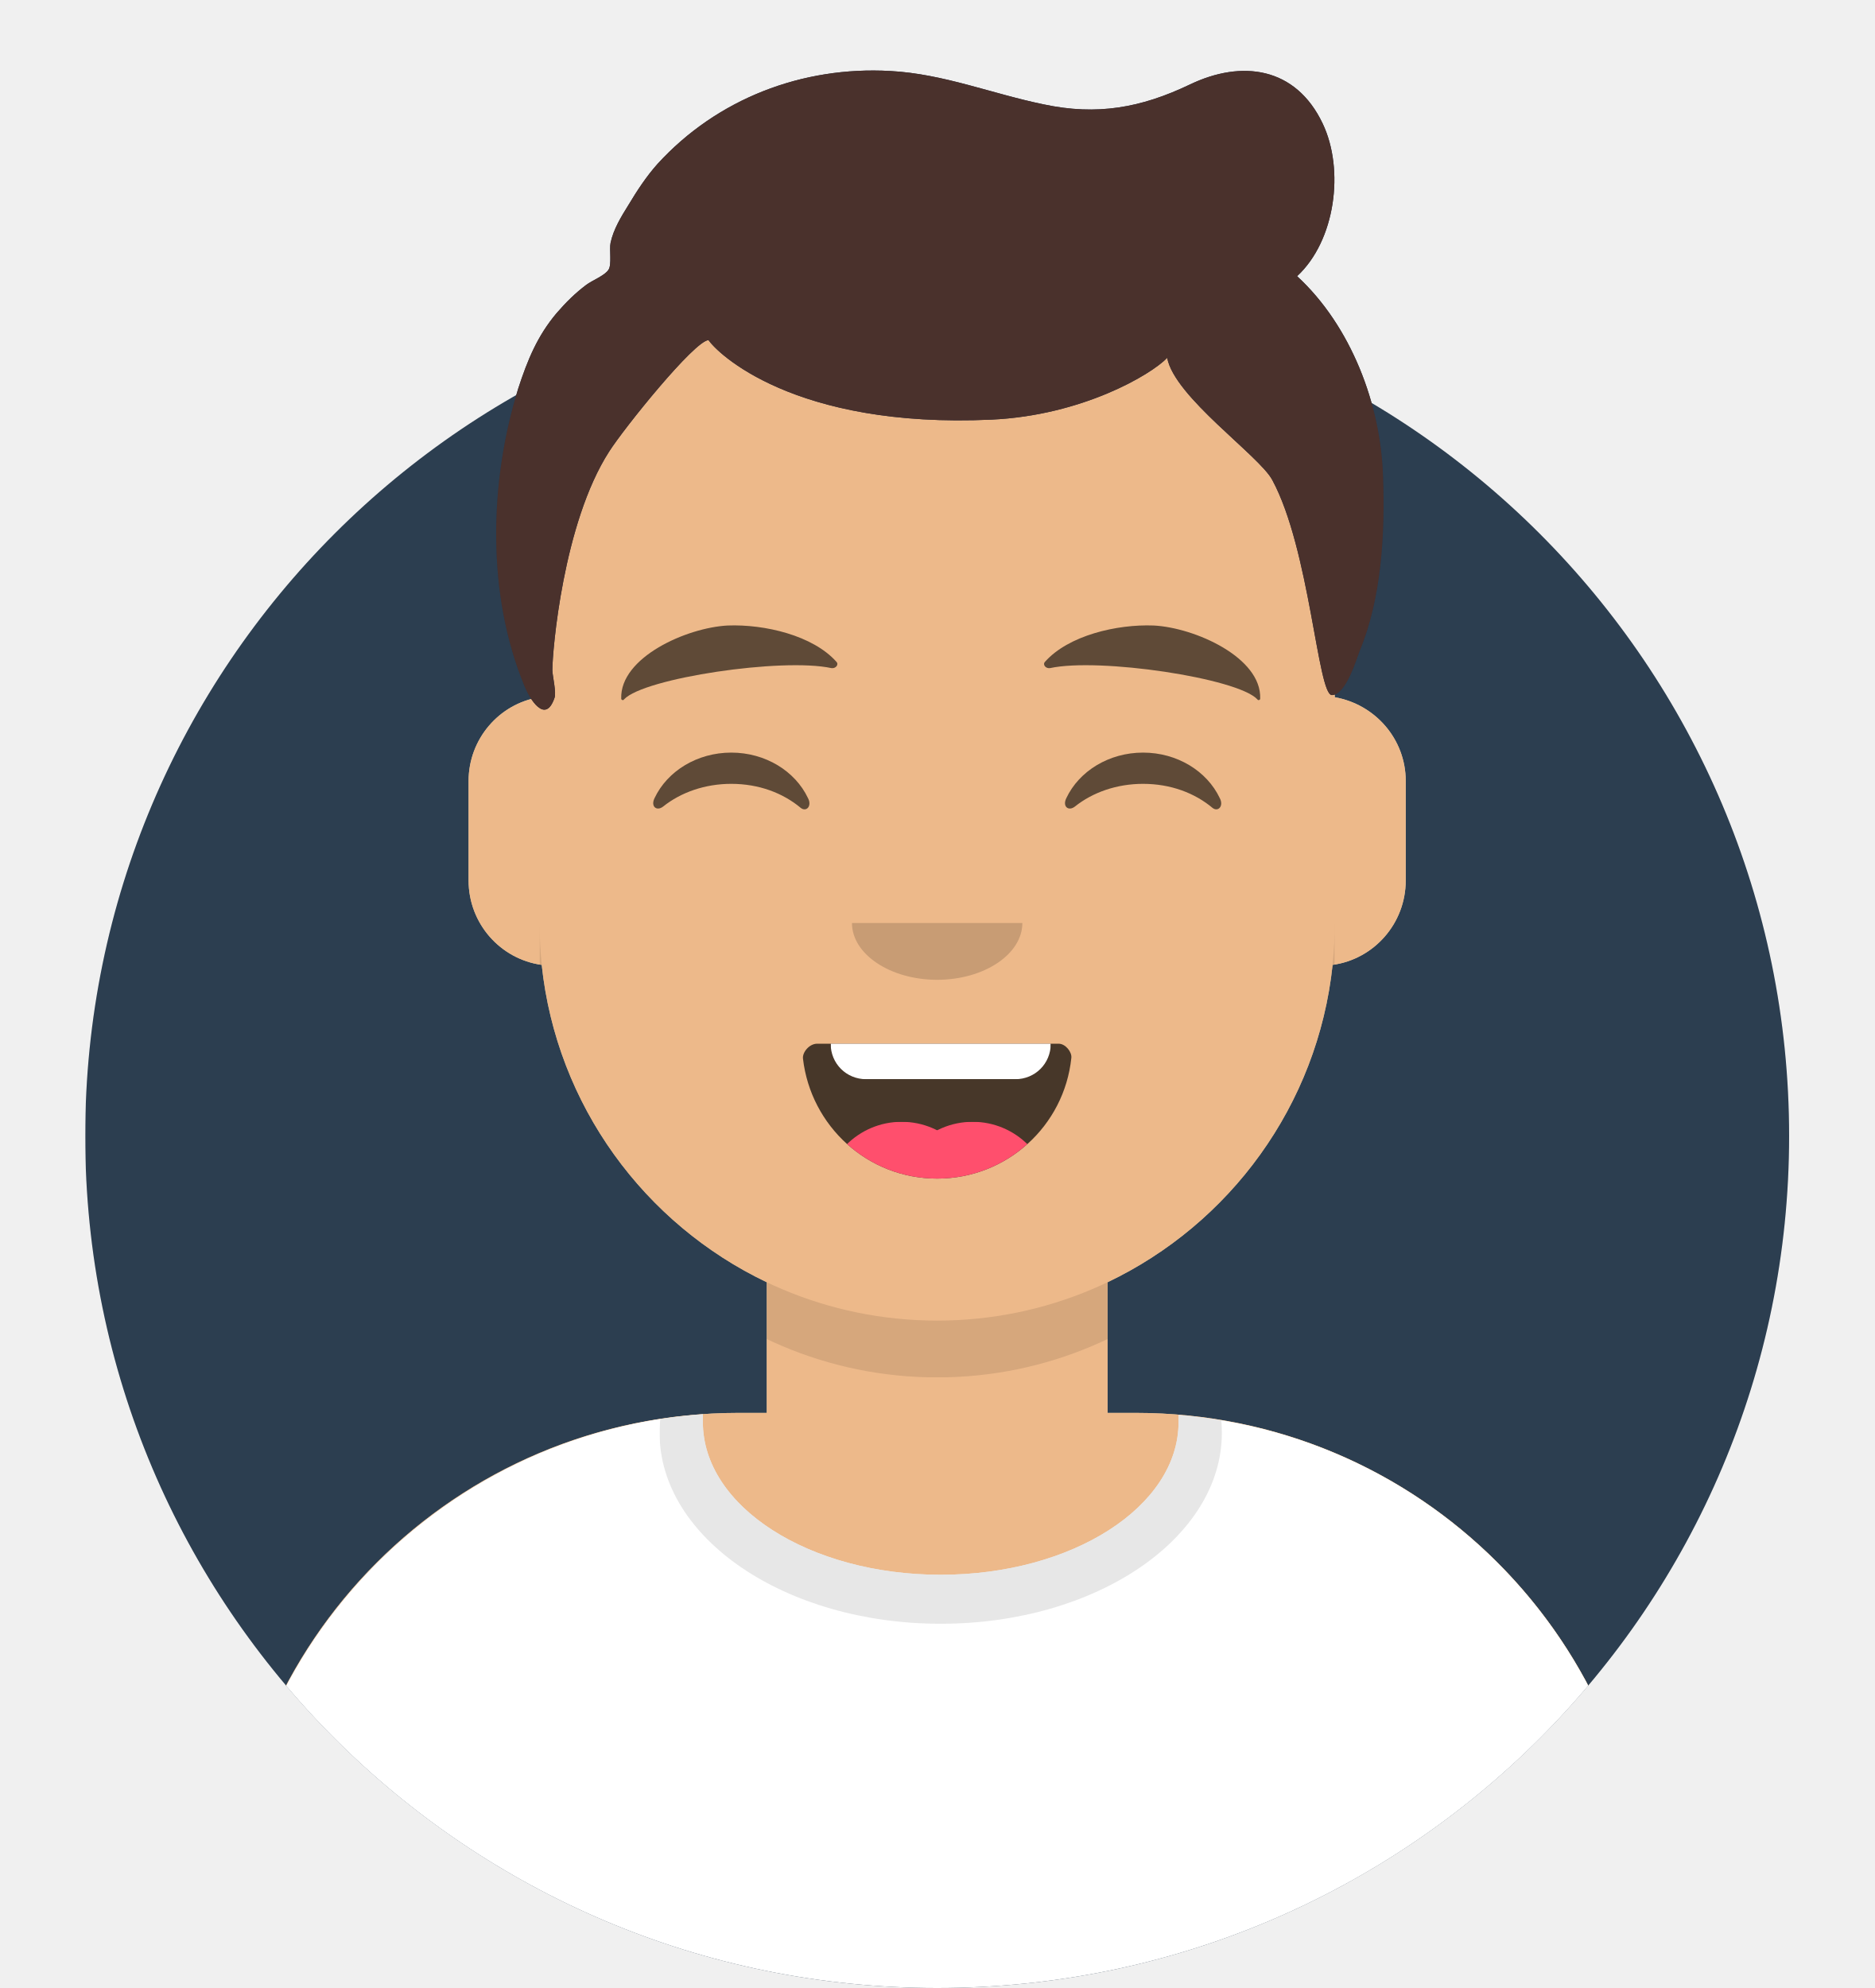
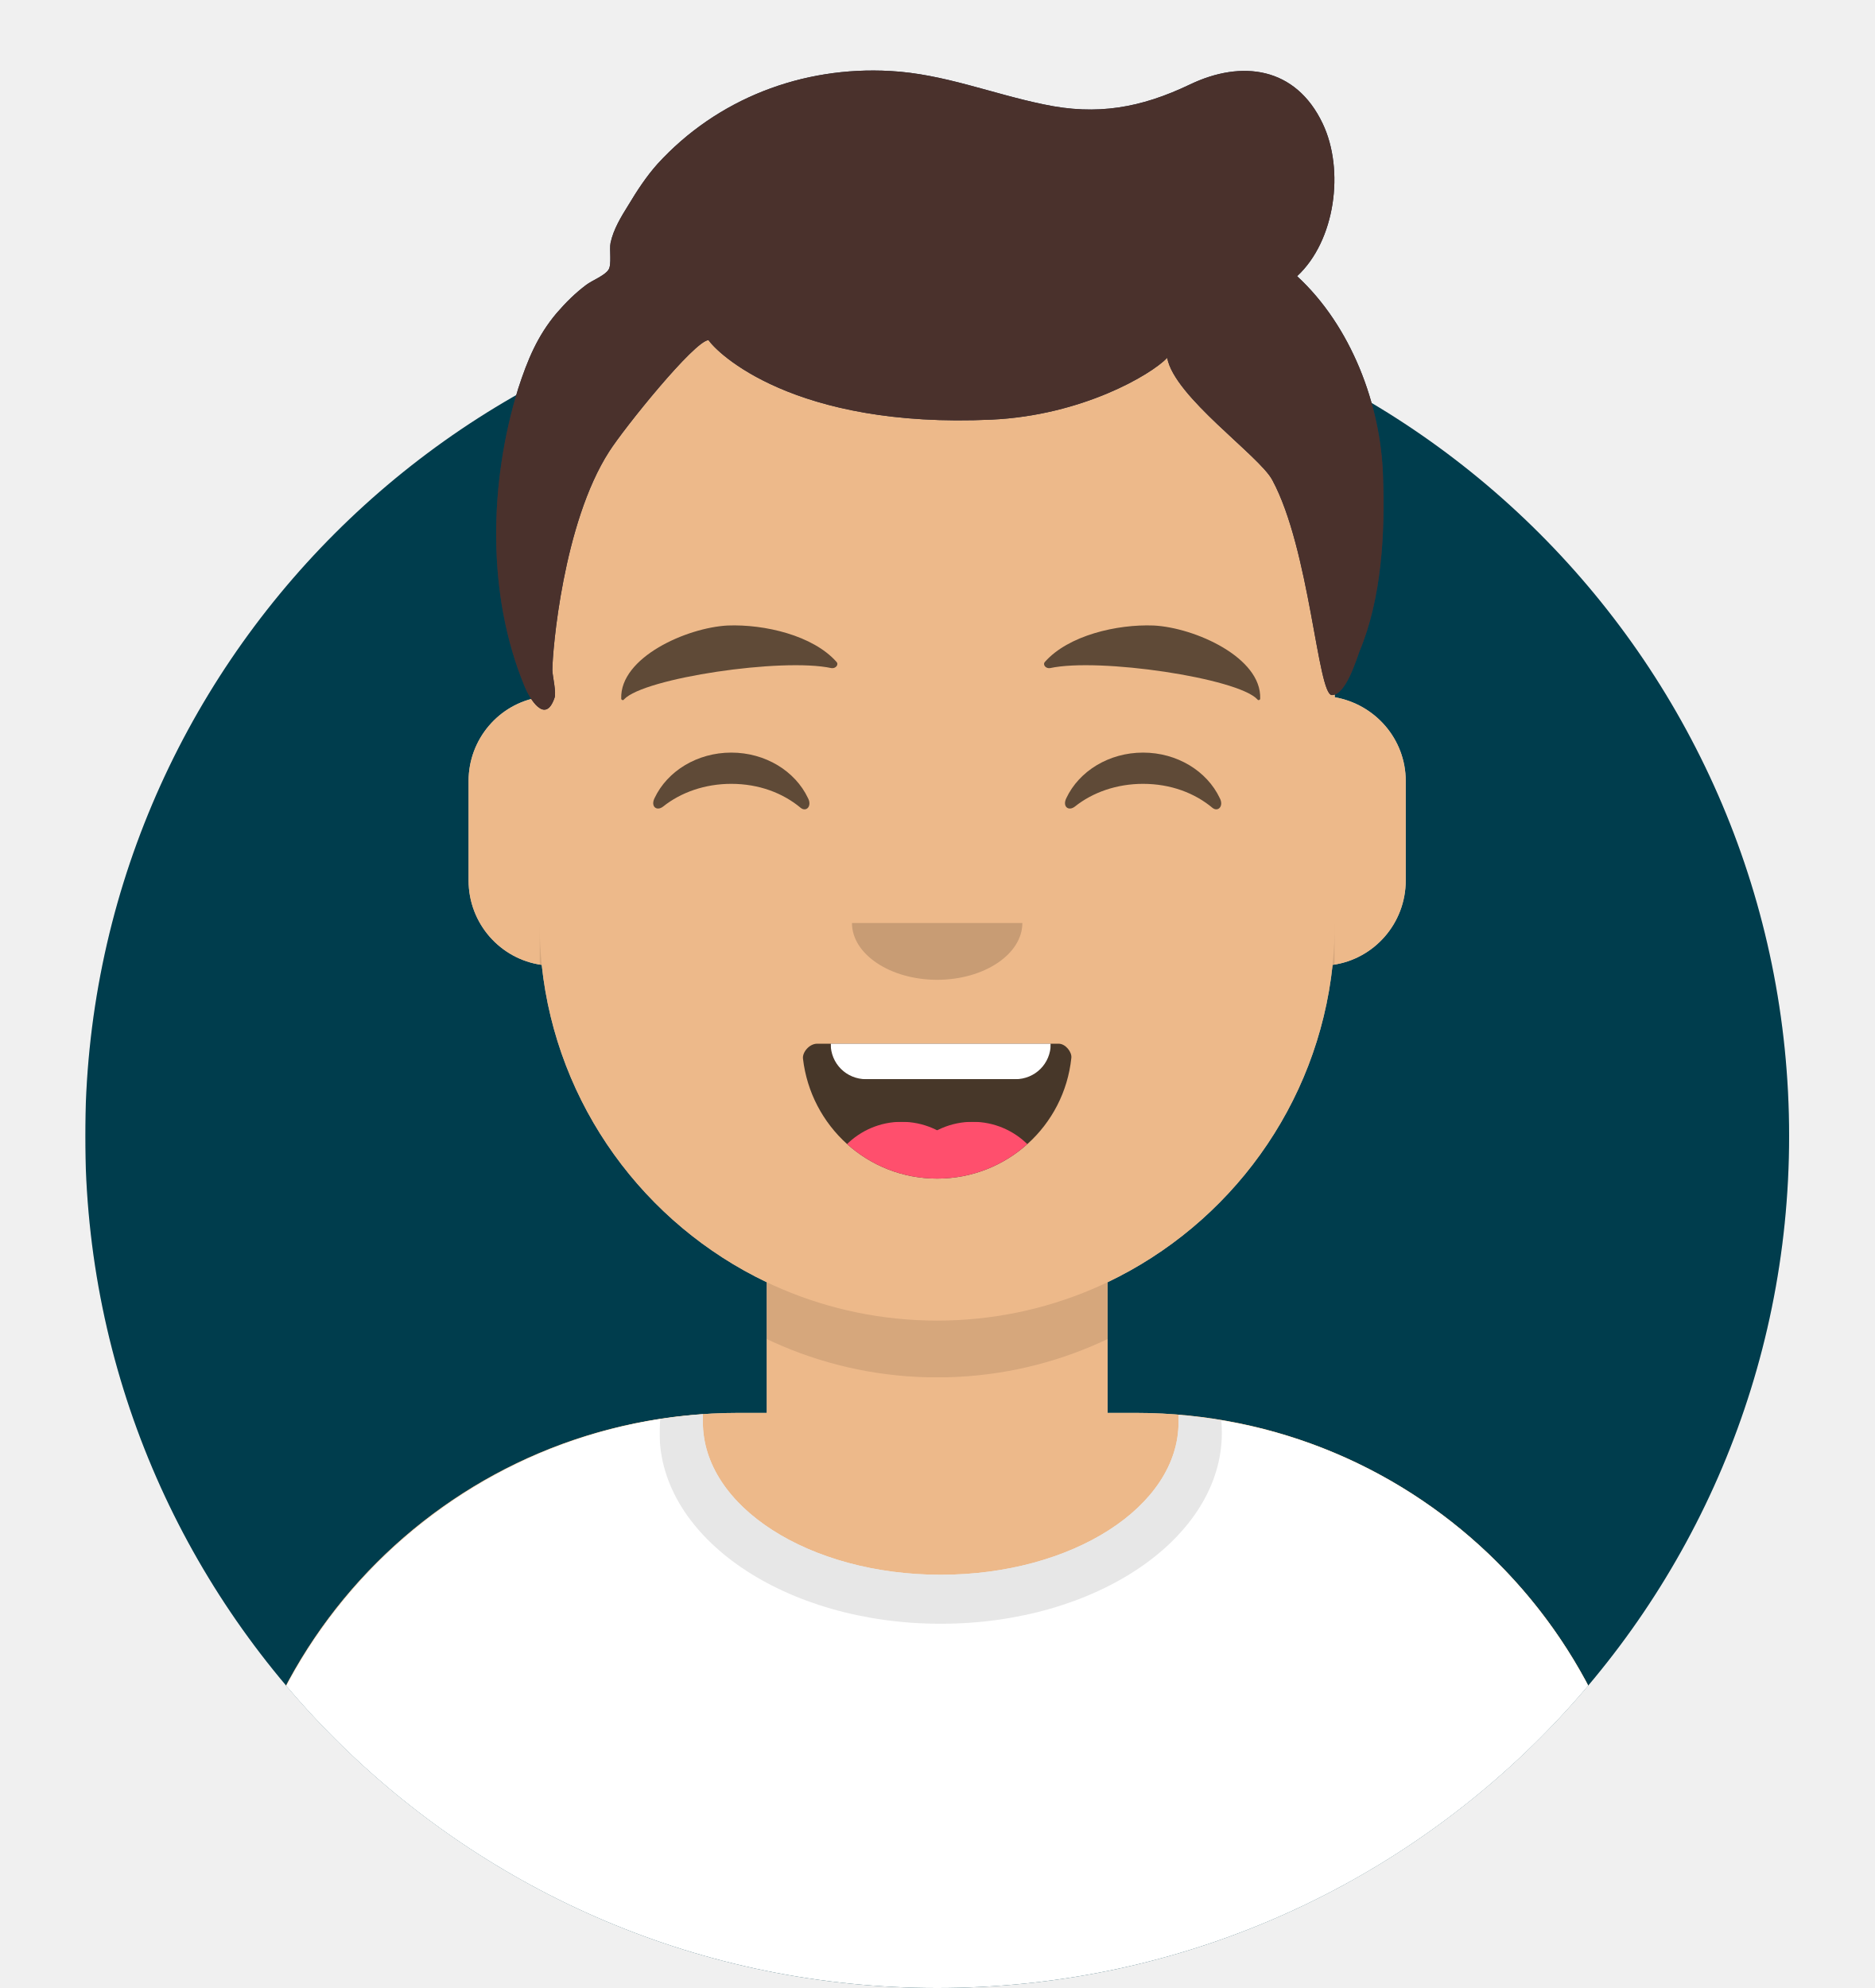
<svg xmlns="http://www.w3.org/2000/svg" version="1.1" id="Layer_1" x="0px" y="0px" viewBox="0 0 264 280" style="enable-background:new 0 0 264 280;" xml:space="preserve">
  <style type="text/css">
	.st0{fill-rule:evenodd;clip-rule:evenodd;fill:#E6E6E6;}
	.st1{filter:url(#Adobe_OpacityMaskFilter);}
	.st2{fill-rule:evenodd;clip-rule:evenodd;fill:#FFFFFF;}
	.st3{mask:url(#mask-2_1_);}
- 	.st4{fill-rule:evenodd;clip-rule:evenodd;fill:#2C3E50;}
+ 	.st4{fill-rule:evenodd;clip-rule:evenodd;fill:#003d4d;}
	.st5{filter:url(#Adobe_OpacityMaskFilter_1_);}
	.st6{mask:url(#mask-4_1_);}
	.st7{fill-rule:evenodd;clip-rule:evenodd;fill:#D0C6AC;}
	.st8{filter:url(#Adobe_OpacityMaskFilter_2_);}
	.st9{mask:url(#mask-6_1_);}
	.st10{fill-rule:evenodd;clip-rule:evenodd;fill:#EDB98A;}
	.st11{filter:url(#Adobe_OpacityMaskFilter_3_);}
	.st12{mask:url(#mask-6_2_);fill-rule:evenodd;clip-rule:evenodd;fill-opacity:0.1;}
	.st13{filter:url(#Adobe_OpacityMaskFilter_4_);}
	.st14{mask:url(#react-mask-952_1_);}
	.st15{filter:url(#Adobe_OpacityMaskFilter_5_);}
	.st16{opacity:0.6;mask:url(#react-mask-952_2_);}
	.st17{fill-rule:evenodd;clip-rule:evenodd;fill-opacity:0.16;}
	.st18{fill-rule:evenodd;clip-rule:evenodd;fill-opacity:0.7;}
	.st19{filter:url(#Adobe_OpacityMaskFilter_6_);}
	.st20{mask:url(#react-mask-934_1_);fill-rule:evenodd;clip-rule:evenodd;fill:#FFFFFF;}
	.st21{filter:url(#Adobe_OpacityMaskFilter_7_);}
	.st22{mask:url(#react-mask-934_2_);}
	.st23{fill-rule:evenodd;clip-rule:evenodd;fill:#FF4F6D;}
	.st24{fill-rule:evenodd;clip-rule:evenodd;fill-opacity:0.6;}
	.st25{filter:url(#Adobe_OpacityMaskFilter_8_);}
	.st26{mask:url(#react-mask-925_1_);}
	.st27{fill-rule:evenodd;clip-rule:evenodd;fill:#28354B;}
	.st28{filter:url(#Adobe_OpacityMaskFilter_9_);}
	.st29{mask:url(#react-mask-924_1_);}
	.st30{fill-rule:evenodd;clip-rule:evenodd;fill:#4A312C;}
</style>
  <g>
    <g transform="translate(-825, -1100)">
      <g transform="translate(825, 1100)">
        <g id="Circle" transform="translate(12, 40)">
          <g id="Circle-Background">
            <circle class="st0" cx="120" cy="120" r="120" />
          </g>
          <defs>
            <filter id="Adobe_OpacityMaskFilter" filterUnits="userSpaceOnUse" x="0" y="0" width="240" height="240">
              <feColorMatrix type="matrix" values="1 0 0 0 0  0 1 0 0 0  0 0 1 0 0  0 0 0 1 0" />
            </filter>
          </defs>
          <mask maskUnits="userSpaceOnUse" x="0" y="0" width="240" height="240" id="mask-2_1_">
            <g class="st1">
              <circle id="path-1_1_" class="st2" cx="120" cy="120" r="120" />
            </g>
          </mask>
          <g class="st3">
            <rect class="st4" width="240" height="240" />
          </g>
        </g>
-         <g id="Mask">
- 			</g>
+         <g id="Mask" />
        <defs>
          <filter id="Adobe_OpacityMaskFilter_1_" filterUnits="userSpaceOnUse" x="-1" y="0" width="265" height="280">
            <feColorMatrix type="matrix" values="1 0 0 0 0  0 1 0 0 0  0 0 1 0 0  0 0 0 1 0" />
          </filter>
        </defs>
        <mask maskUnits="userSpaceOnUse" x="-1" y="0" width="265" height="280" id="mask-4_1_">
          <g class="st5">
            <path id="path-3_1_" class="st2" d="M12,160c0,66.3,53.7,120,120,120s120-53.7,120-120h12V0H0v160H12z" />
          </g>
        </mask>
        <g id="Avataaar" class="st6">
          <g id="Body" transform="translate(32, 36)">
            <g>
              <path class="st7" d="M124,144.6V163h4l0,0c39.8,0,72,32.2,72,72v9H0v-9c0-39.8,32.2-72,72-72l0,0h4v-18.4        c-17.2-8.2-29.6-24.9-31.7-44.7C38.5,99.1,34,94.1,34,88V74c0-5.9,4.3-10.9,10-11.8V56l0,0c0-30.9,25.1-56,56-56l0,0l0,0        c30.9,0,56,25.1,56,56v6.2c5.7,1,10,5.9,10,11.8v14c0,6.1-4.5,11.1-10.3,11.9C153.6,119.7,141.2,136.4,124,144.6z" />
            </g>
            <defs>
              <filter id="Adobe_OpacityMaskFilter_2_" filterUnits="userSpaceOnUse" x="-32" y="0" width="264" height="244">
                <feColorMatrix type="matrix" values="1 0 0 0 0  0 1 0 0 0  0 0 1 0 0  0 0 0 1 0" />
              </filter>
            </defs>
            <mask maskUnits="userSpaceOnUse" x="-32" y="0" width="264" height="244" id="mask-6_1_">
              <g class="st8">
                <path id="path-5_1_" class="st2" d="M124,144.6V163h4l0,0c39.8,0,72,32.2,72,72v9H0v-9c0-39.8,32.2-72,72-72l0,0h4v-18.4         c-17.2-8.2-29.6-24.9-31.7-44.7C38.5,99.1,34,94.1,34,88V74c0-5.9,4.3-10.9,10-11.8V56l0,0c0-30.9,25.1-56,56-56l0,0l0,0         c30.9,0,56,25.1,56,56v6.2c5.7,1,10,5.9,10,11.8v14c0,6.1-4.5,11.1-10.3,11.9C153.6,119.7,141.2,136.4,124,144.6z" />
              </g>
            </mask>
            <g class="st9">
              <g id="Color" transform="translate(-32, 0)">
                <rect class="st10" width="264" height="244" />
              </g>
            </g>
            <defs>
              <filter id="Adobe_OpacityMaskFilter_3_" filterUnits="userSpaceOnUse" x="44" y="79" width="112" height="79">
                <feColorMatrix type="matrix" values="1 0 0 0 0  0 1 0 0 0  0 0 1 0 0  0 0 0 1 0" />
              </filter>
            </defs>
            <mask maskUnits="userSpaceOnUse" x="44" y="79" width="112" height="79" id="mask-6_2_">
              <g class="st11">
                <path id="path-5_2_" class="st2" d="M124,144.6V163h4l0,0c39.8,0,72,32.2,72,72v9H0v-9c0-39.8,32.2-72,72-72l0,0h4v-18.4         c-17.2-8.2-29.6-24.9-31.7-44.7C38.5,99.1,34,94.1,34,88V74c0-5.9,4.3-10.9,10-11.8V56l0,0c0-30.9,25.1-56,56-56l0,0l0,0         c30.9,0,56,25.1,56,56v6.2c5.7,1,10,5.9,10,11.8v14c0,6.1-4.5,11.1-10.3,11.9C153.6,119.7,141.2,136.4,124,144.6z" />
              </g>
            </mask>
            <path id="Neck-Shadow" class="st12" d="M156,79v23c0,30.9-25.1,56-56,56s-56-25.1-56-56V79v15c0,30.9,25.1,56,56,56       s56-25.1,56-56V79z" />
          </g>
          <g transform="translate(0, 170)">
            <g id="Clothes">
              <path class="st0" d="M166,29.3c37,3,66,34,66,71.8v8.9H32v-8.9C32,63,61.6,31.8,99,29.2c0,0.4,0,0.7,0,1.1        c0,11.9,15,21.5,33.5,21.5S166,42.2,166,30.3C166,30,166,29.6,166,29.3z" />
            </g>
            <defs>
              <filter id="Adobe_OpacityMaskFilter_4_" filterUnits="userSpaceOnUse" x="0" y="0" width="264" height="110">
                <feColorMatrix type="matrix" values="1 0 0 0 0  0 1 0 0 0  0 0 1 0 0  0 0 0 1 0" />
              </filter>
            </defs>
            <mask maskUnits="userSpaceOnUse" x="0" y="0" width="264" height="110" id="react-mask-952_1_">
              <g class="st13">
                <path id="react-path-951_1_" class="st2" d="M166,29.3c37,3,66,34,66,71.8v8.9H32v-8.9C32,63,61.6,31.8,99,29.2         c0,0.4,0,0.7,0,1.1c0,11.9,15,21.5,33.5,21.5S166,42.2,166,30.3C166,30,166,29.6,166,29.3z" />
              </g>
            </mask>
            <g class="st14">
              <rect class="st2" width="264" height="110" />
            </g>
            <defs>
              <filter id="Adobe_OpacityMaskFilter_5_" filterUnits="userSpaceOnUse" x="92.9" y="4.9" width="79.3" height="53.8">
                <feColorMatrix type="matrix" values="1 0 0 0 0  0 1 0 0 0  0 0 1 0 0  0 0 0 1 0" />
              </filter>
            </defs>
            <mask maskUnits="userSpaceOnUse" x="92.9" y="4.9" width="79.3" height="53.8" id="react-mask-952_2_">
              <g class="st15">
                <path id="react-path-951_2_" class="st2" d="M166,29.3c37,3,66,34,66,71.8v8.9H32v-8.9C32,63,61.6,31.8,99,29.2         c0,0.4,0,0.7,0,1.1c0,11.9,15,21.5,33.5,21.5S166,42.2,166,30.3C166,30,166,29.6,166,29.3z" />
              </g>
            </mask>
            <g id="Shadowy" class="st16">
              <g transform="translate(92, 4)">
                <ellipse class="st17" cx="40.5" cy="27.8" rx="39.6" ry="26.9" />
              </g>
            </g>
          </g>
          <g id="Face" transform="translate(76, 82)">
            <g transform="translate(2, 52)">
              <g id="Mouth">
                <path class="st18" d="M35.1,15.1C36.2,24.6,44.2,32,54,32c9.8,0,17.9-7.4,18.9-17c0.1-0.8-0.8-2-1.8-2c-14.9,0-26.3,0-34,0         C36,13,35,14.2,35.1,15.1z" />
              </g>
              <defs>
                <filter id="Adobe_OpacityMaskFilter_6_" filterUnits="userSpaceOnUse" x="39" y="2" width="31" height="16">
                  <feColorMatrix type="matrix" values="1 0 0 0 0  0 1 0 0 0  0 0 1 0 0  0 0 0 1 0" />
                </filter>
              </defs>
              <mask maskUnits="userSpaceOnUse" x="39" y="2" width="31" height="16" id="react-mask-934_1_">
                <g class="st19">
                  <path id="react-path-933_1_" class="st2" d="M35.1,15.1C36.2,24.6,44.2,32,54,32c9.8,0,17.9-7.4,18.9-17          c0.1-0.8-0.8-2-1.8-2c-14.9,0-26.3,0-34,0C36,13,35,14.2,35.1,15.1z" />
                </g>
              </mask>
              <path id="Teeth" class="st20" d="M44,2h21c2.8,0,5,2.2,5,5v6c0,2.8-2.2,5-5,5H44c-2.8,0-5-2.2-5-5V7C39,4.2,41.2,2,44,2z" />
              <defs>
                <filter id="Adobe_OpacityMaskFilter_7_" filterUnits="userSpaceOnUse" x="38" y="24" width="32" height="22">
                  <feColorMatrix type="matrix" values="1 0 0 0 0  0 1 0 0 0  0 0 1 0 0  0 0 0 1 0" />
                </filter>
              </defs>
              <mask maskUnits="userSpaceOnUse" x="38" y="24" width="32" height="22" id="react-mask-934_2_">
                <g class="st21">
                  <path id="react-path-933_2_" class="st2" d="M35.1,15.1C36.2,24.6,44.2,32,54,32c9.8,0,17.9-7.4,18.9-17          c0.1-0.8-0.8-2-1.8-2c-14.9,0-26.3,0-34,0C36,13,35,14.2,35.1,15.1z" />
                </g>
              </mask>
              <g id="Tongue" class="st22">
                <g transform="translate(38, 24)">
                  <circle class="st23" cx="11" cy="11" r="11" />
                  <circle class="st23" cx="21" cy="11" r="11" />
                </g>
              </g>
            </g>
            <g transform="translate(28, 40)">
              <path id="Nose" class="st17" d="M16,8c0,4.4,5.4,8,12,8l0,0c6.6,0,12-3.6,12-8" />
            </g>
            <g transform="translate(0, 8)">
              <path id="Squint" class="st24" d="M16.2,22.4C18,18.6,22.2,16,27,16c4.8,0,9,2.6,10.8,6.4c0.6,1.1-0.2,2-1,1.4        c-2.5-2.1-5.9-3.4-9.8-3.4c-3.7,0-7.1,1.2-9.6,3.2C16.5,24.3,15.6,23.6,16.2,22.4z" />
              <path class="st24" d="M74.2,22.4C76,18.6,80.2,16,85,16c4.8,0,9,2.6,10.8,6.4c0.6,1.1-0.2,2-1,1.4c-2.5-2.1-5.9-3.4-9.8-3.4        c-3.7,0-7.1,1.2-9.6,3.2C74.5,24.3,73.6,23.6,74.2,22.4z" />
            </g>
            <g>
              <path id="Eyebrow" class="st24" d="M26.5,6.1c-5.8,0.3-15.2,4.5-15,10.3c0,0.2,0.3,0.3,0.4,0.1c2.8-3,22.3-5.9,29.2-4.4        c0.6,0.1,1.1-0.5,0.7-0.9C38.5,7.5,31.7,5.9,26.5,6.1" />
              <path class="st24" d="M86.5,6.1c5.8,0.3,15.2,4.5,15,10.3c0,0.2-0.3,0.3-0.4,0.1c-2.8-3-22.3-5.9-29.2-4.4        c-0.6,0.1-1.1-0.5-0.7-0.9C74.5,7.5,81.3,5.9,86.5,6.1" />
            </g>
          </g>
          <g id="Top">
            <defs>
              <filter id="Adobe_OpacityMaskFilter_8_" filterUnits="userSpaceOnUse" x="-1" y="0" width="264" height="280">
                <feColorMatrix type="matrix" values="1 0 0 0 0  0 1 0 0 0  0 0 1 0 0  0 0 0 1 0" />
              </filter>
            </defs>
            <mask maskUnits="userSpaceOnUse" x="-1" y="0" width="264" height="280" id="react-mask-925_1_">
              <g class="st25">
                <rect id="react-path-927_1_" class="st2" width="264" height="280" />
              </g>
            </mask>
            <g class="st26">
              <g transform="translate(-1, 0)">
                <g id="Short-Hair">
                  <path class="st27" d="M183.7,38.9c5.4-5,6.7-15,3.6-21.5c-3.8-8-11.4-9-18.7-5.5c-6.9,3.3-13.1,4.4-20.6,2.8          c-7.3-1.5-14.1-4.3-21.6-4.7C114,9.3,102,13.9,93.6,23.1c-1.6,1.8-2.9,3.8-4.1,5.8c-1,1.6-2.1,3.4-2.5,5.3          c-0.2,0.9,0.2,3.1-0.3,3.8c-0.5,0.8-2.3,1.5-3.1,2.1c-1.6,1.2-2.9,2.5-4.2,4c-2.7,3.2-4.1,6.6-5.4,10.6          c-4.1,13.2-4.5,29,0.9,42c0.7,1.7,2.9,5.4,4.2,1.6c0.3-0.7-0.3-3.2-0.3-3.9c0-2.7,1.5-20.7,8-30.8c2.1-3.3,12-15.6,14-15.7          c1.1,1.7,11.9,12.5,39.9,11.2c12.7-0.6,22.4-6.3,24.7-8.7c1,5.5,13,13.8,14.8,17.2c5.3,9.8,6.4,30.3,8.4,30.3          s3.5-5.2,3.9-6.2c3.1-7.4,3.6-16.6,3.3-24.6C195.5,57,191.3,45.9,183.7,38.9z" />
                </g>
                <defs>
                  <filter id="Adobe_OpacityMaskFilter_9_" filterUnits="userSpaceOnUse" x="0" y="0" width="264" height="280">
                    <feColorMatrix type="matrix" values="1 0 0 0 0  0 1 0 0 0  0 0 1 0 0  0 0 0 1 0" />
                  </filter>
                </defs>
                <mask maskUnits="userSpaceOnUse" x="0" y="0" width="264" height="280" id="react-mask-924_1_">
                  <g class="st28">
                    <path id="react-path-926_1_" class="st2" d="M183.7,38.9c5.4-5,6.7-15,3.6-21.5c-3.8-8-11.4-9-18.7-5.5           c-6.9,3.3-13.1,4.4-20.6,2.8c-7.3-1.5-14.1-4.3-21.6-4.7C114,9.3,102,13.9,93.6,23.1c-1.6,1.8-2.9,3.8-4.1,5.8           c-1,1.6-2.1,3.4-2.5,5.3c-0.2,0.9,0.2,3.1-0.3,3.8c-0.5,0.8-2.3,1.5-3.1,2.1c-1.6,1.2-2.9,2.5-4.2,4           c-2.7,3.2-4.1,6.6-5.4,10.6c-4.1,13.2-4.5,29,0.9,42c0.7,1.7,2.9,5.4,4.2,1.6c0.3-0.7-0.3-3.2-0.3-3.9           c0-2.7,1.5-20.7,8-30.8c2.1-3.3,12-15.6,14-15.7c1.1,1.7,11.9,12.5,39.9,11.2c12.7-0.6,22.4-6.3,24.7-8.7           c1,5.5,13,13.8,14.8,17.2c5.3,9.8,6.4,30.3,8.4,30.3s3.5-5.2,3.9-6.2c3.1-7.4,3.6-16.6,3.3-24.6           C195.5,57,191.3,45.9,183.7,38.9z" />
                  </g>
                </mask>
                <g class="st29">
                  <g transform="translate(0, 0) ">
                    <rect class="st30" width="264" height="280" />
                  </g>
                </g>
              </g>
            </g>
          </g>
        </g>
      </g>
    </g>
  </g>
</svg>
